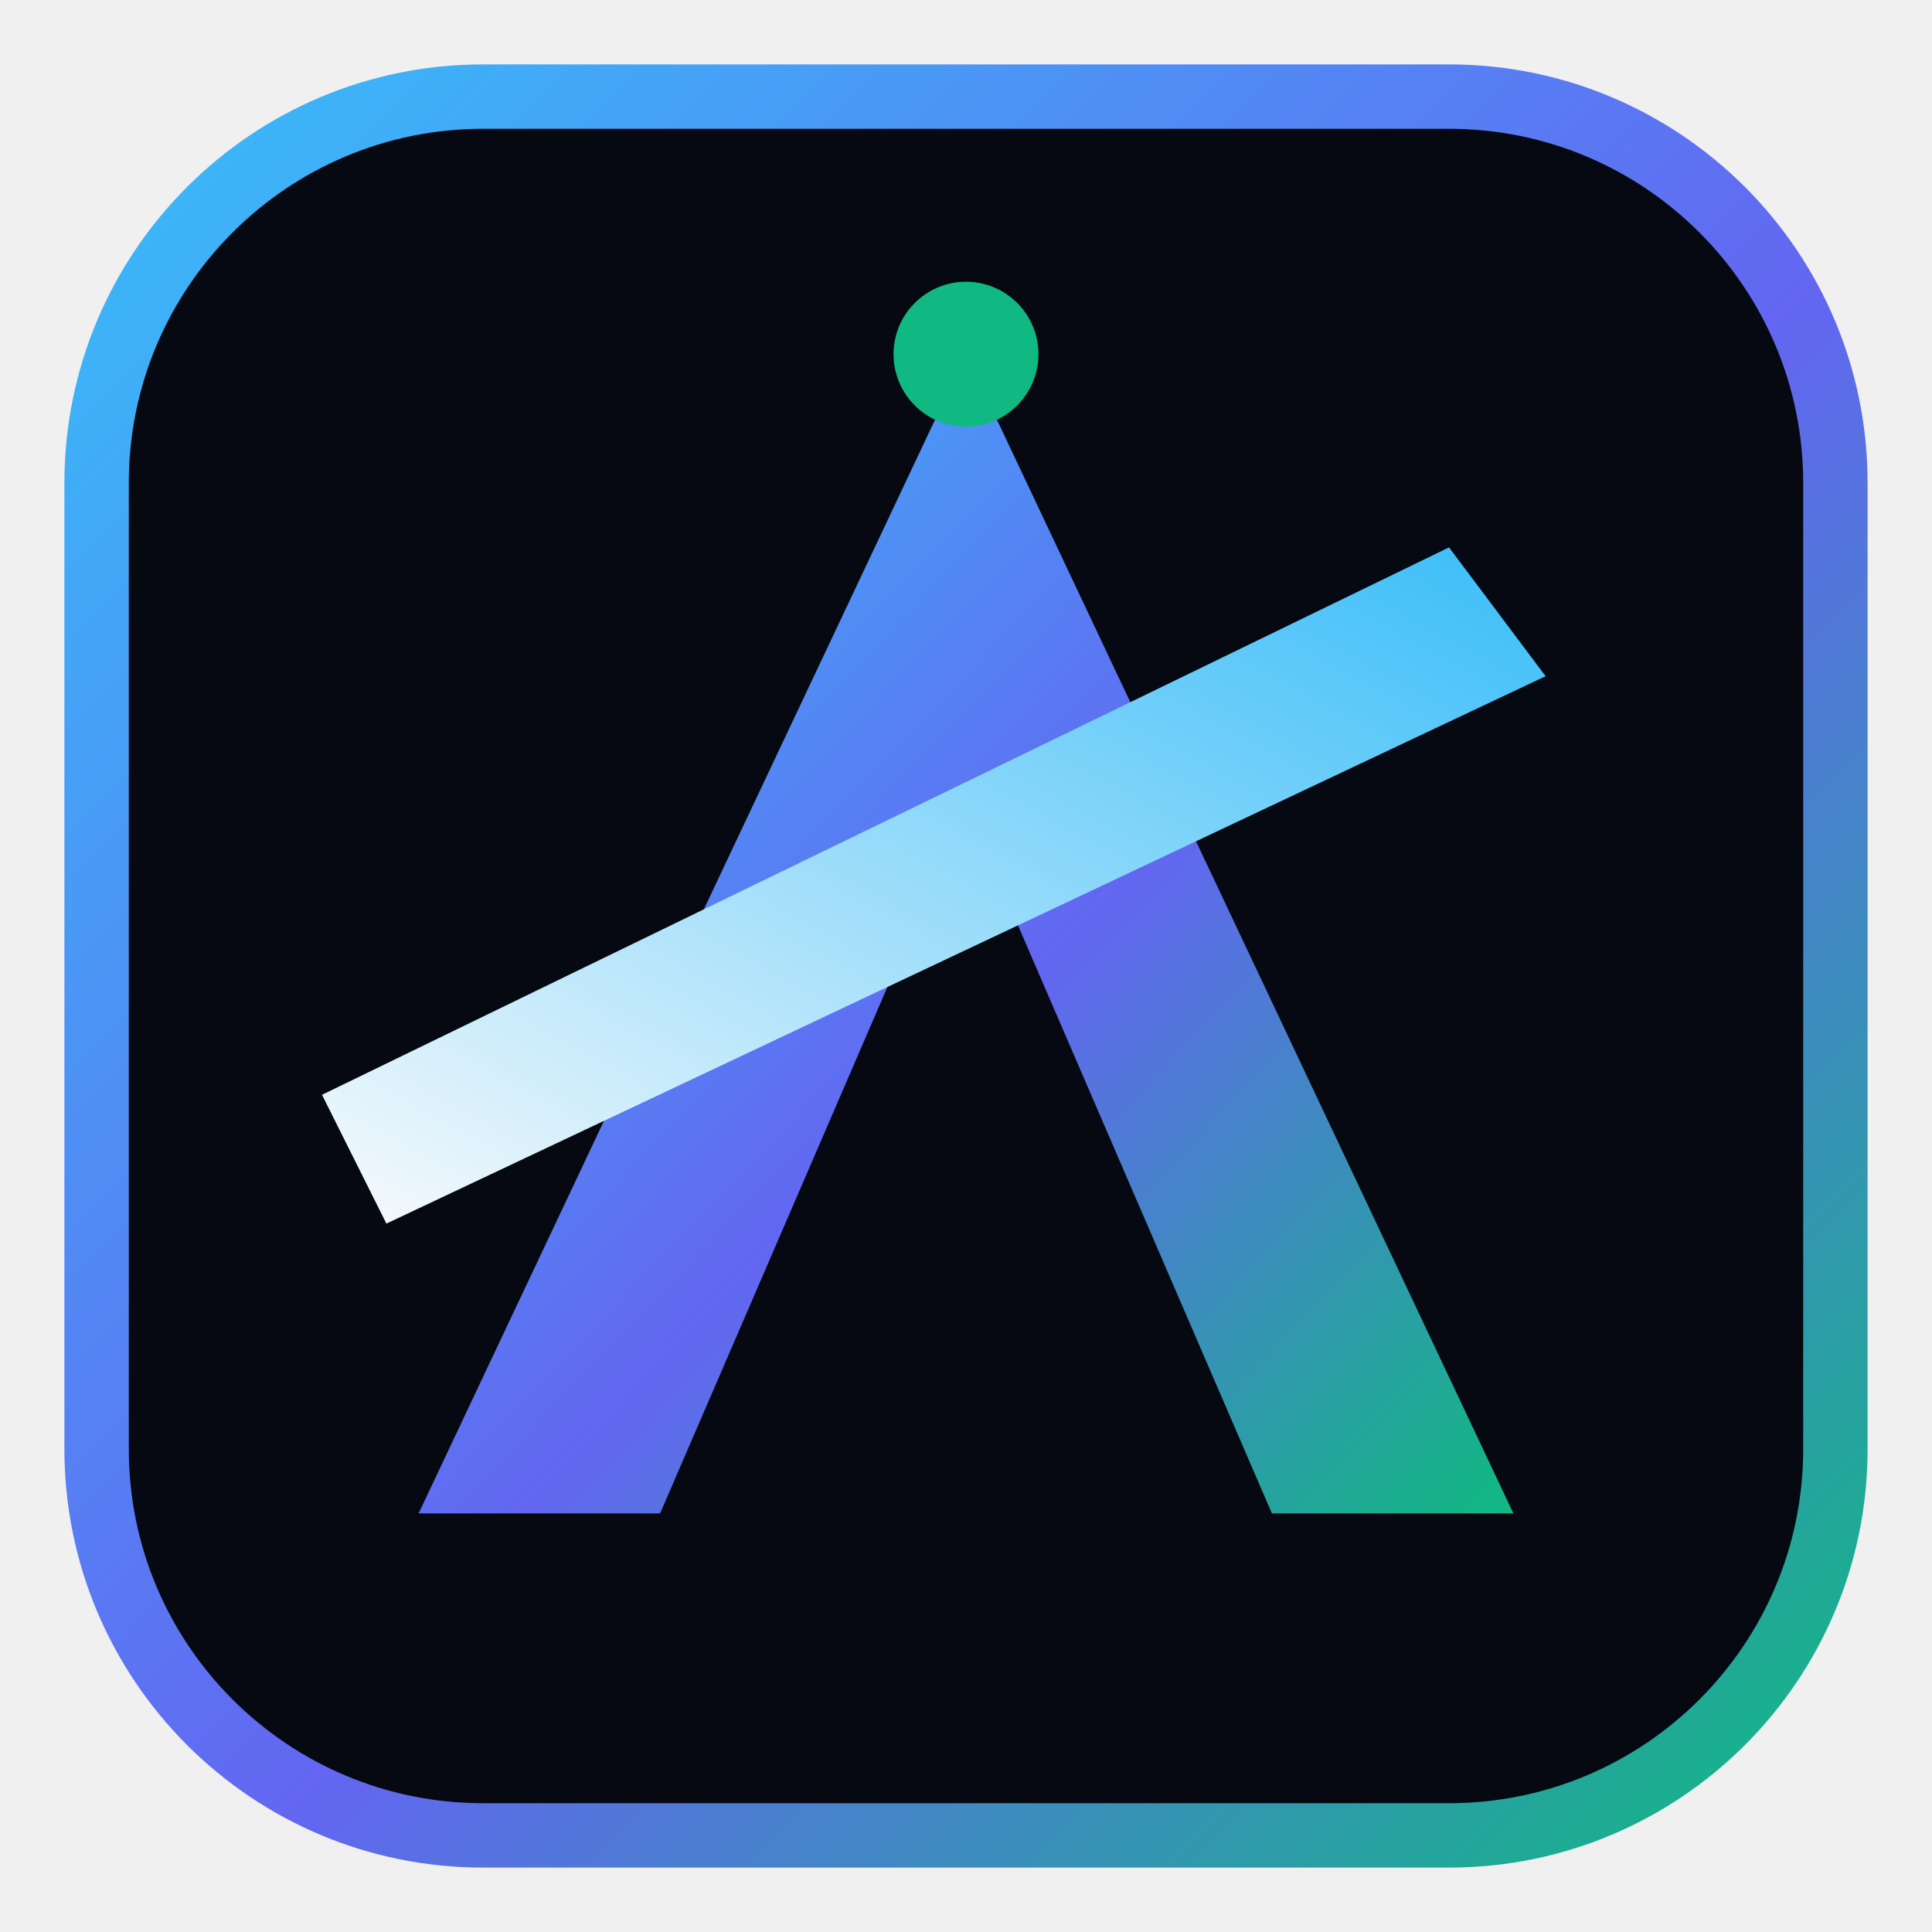
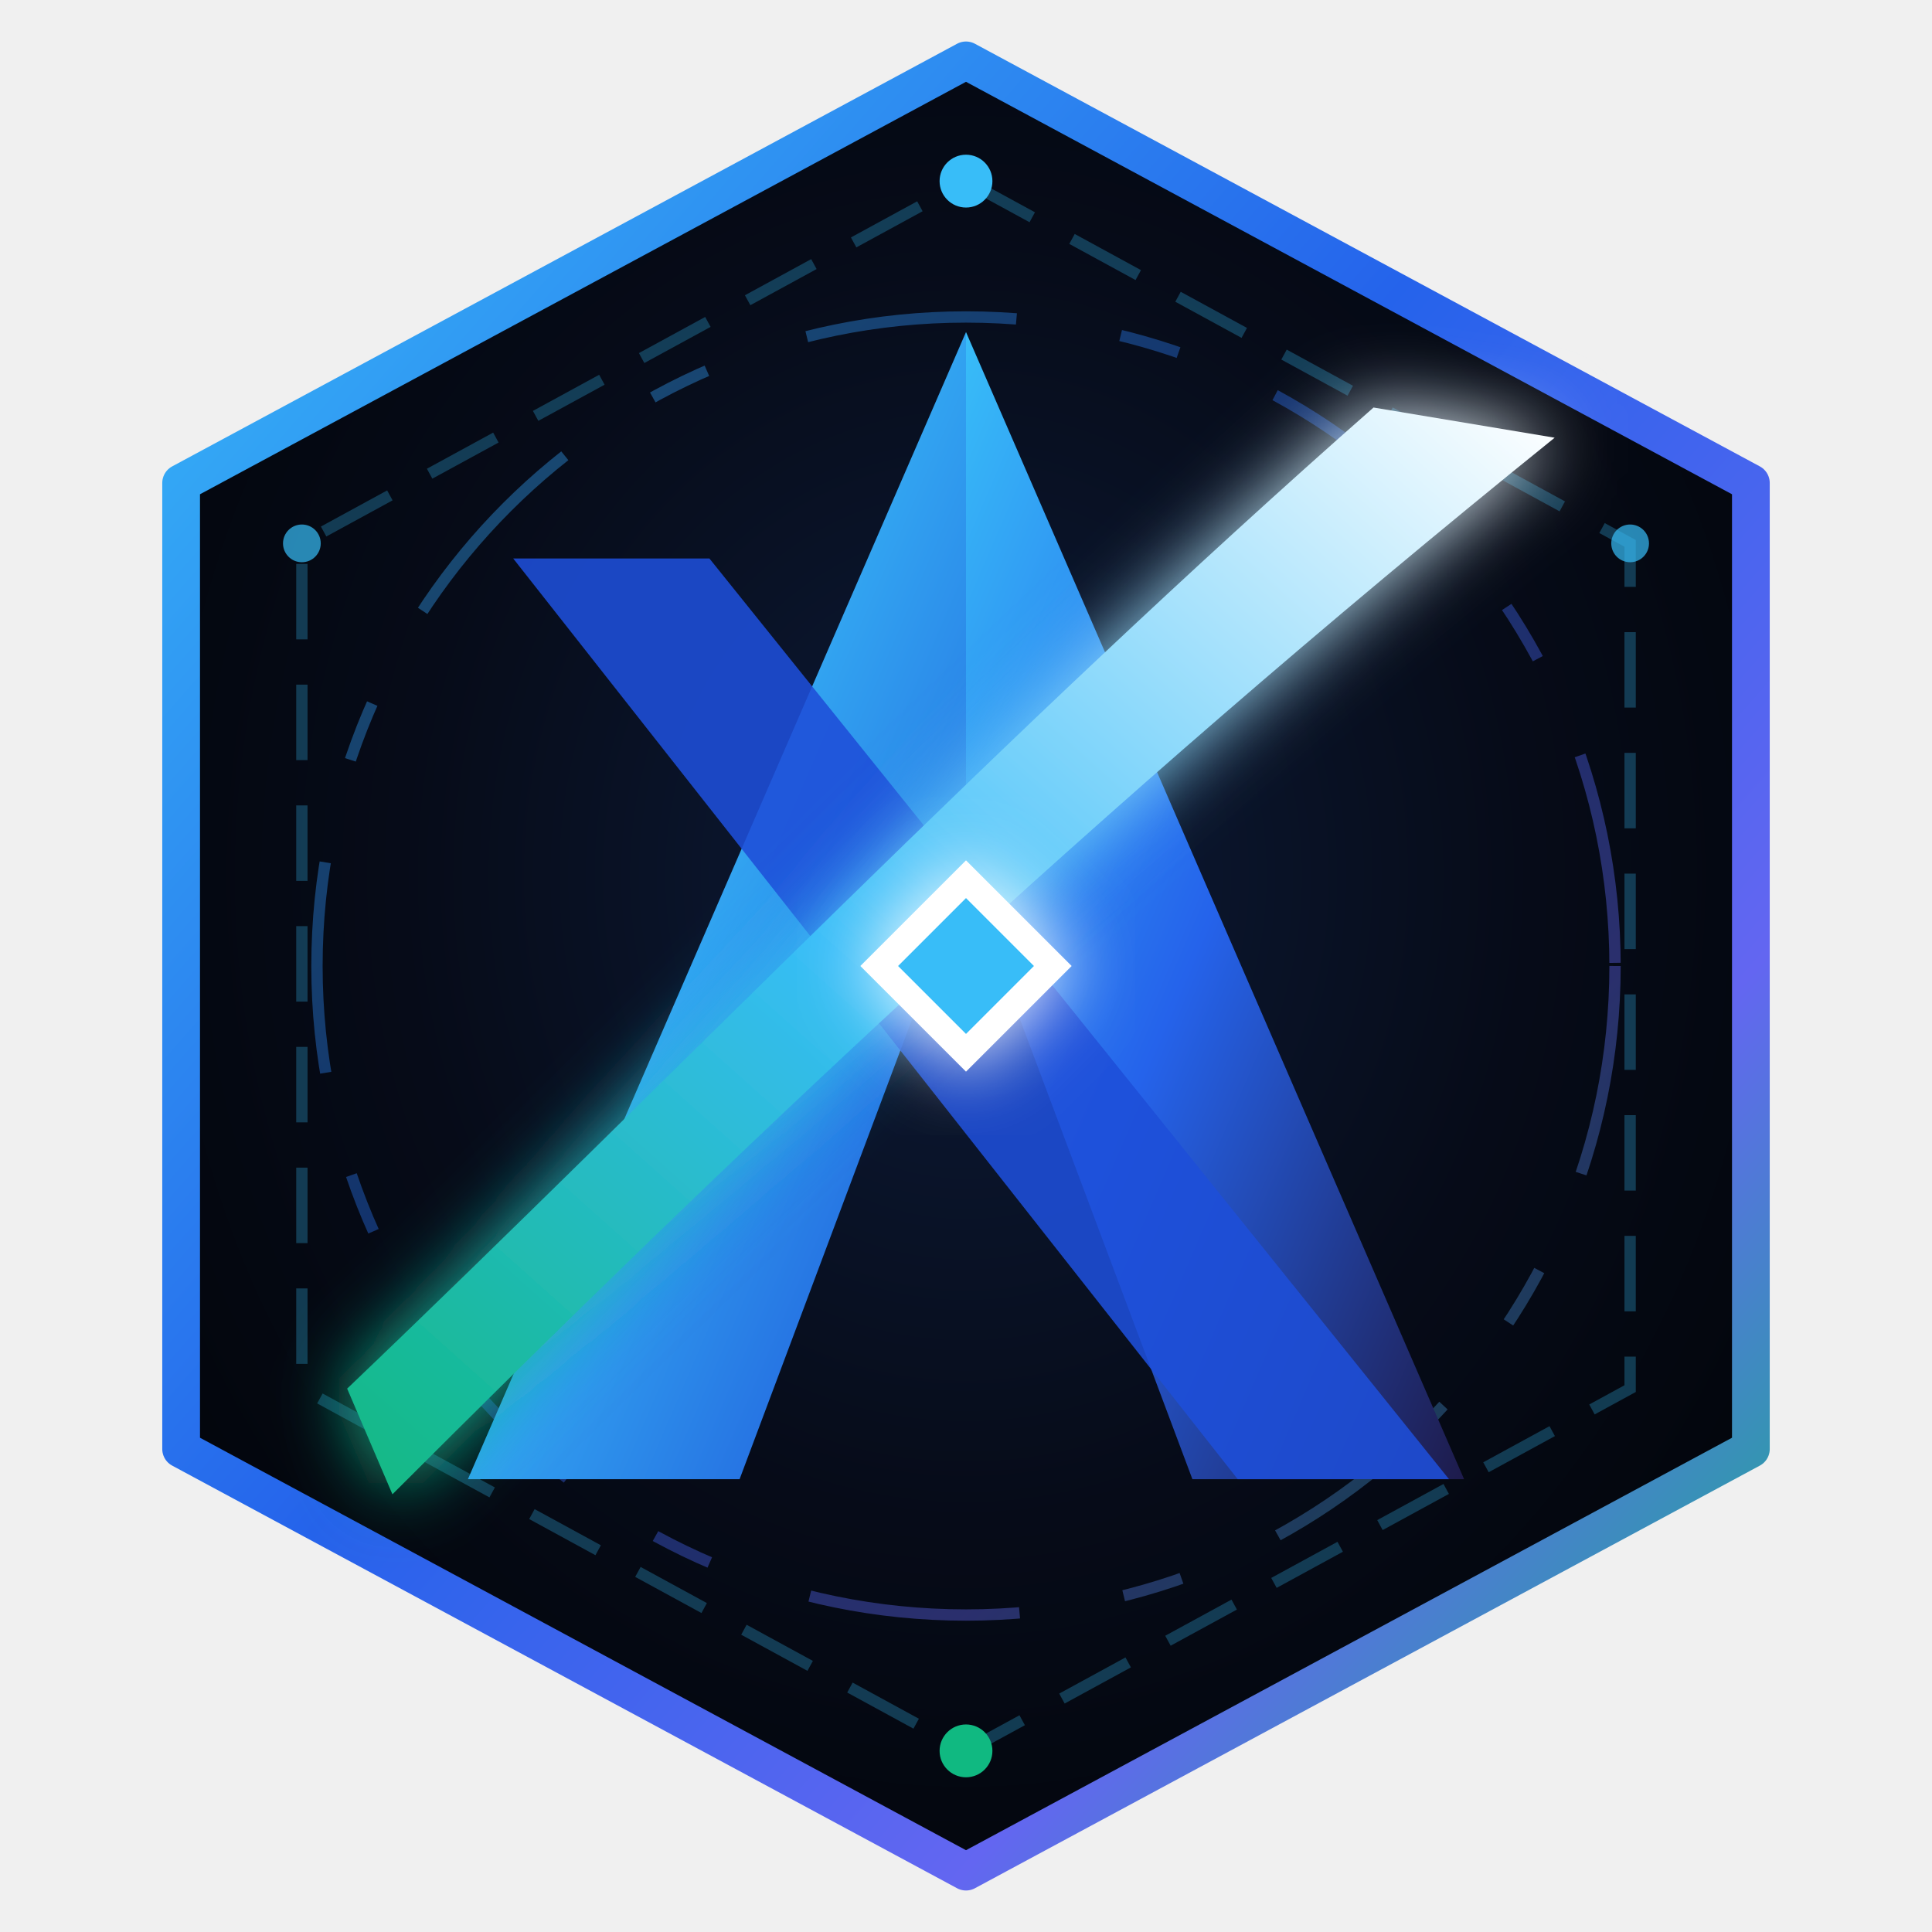
- <svg xmlns="http://www.w3.org/2000/svg" viewBox="0 0 120 120" width="100%" height="100%" fill="none">
+ <svg xmlns="http://www.w3.org/2000/svg" viewBox="0 0 256 256" width="100%" height="100%">
  <defs>
-     <linearGradient id="adxPrimary" x1="0%" y1="0%" x2="100%" y2="100%">
-       <stop offset="0%" stop-color="#38BDF8" />
-       <stop offset="55%" stop-color="#6366F1" />
-       <stop offset="100%" stop-color="#10B981" />
+     <radialGradient id="adxVoid" cx="50%" cy="45%" r="65%">
+       <stop offset="0%" stop-color="#0d1b38" />
+       <stop offset="55%" stop-color="#060b18" />
+       <stop offset="100%" stop-color="#020409" />
+     </radialGradient>
+     <linearGradient id="adxRim" x1="0%" y1="0%" x2="100%" y2="100%">
+       <stop offset="0%" stop-color="#38bdf8" />
+       <stop offset="45%" stop-color="#2563eb" />
+       <stop offset="75%" stop-color="#6366f1" />
+       <stop offset="100%" stop-color="#10b981" />
    </linearGradient>
-     <linearGradient id="adxBlade" x1="0%" y1="100%" x2="100%" y2="0%">
-       <stop offset="0%" stop-color="#F8FAFC" />
-       <stop offset="100%" stop-color="#38BDF8" />
+     <linearGradient id="wingLeft" x1="0%" y1="0%" x2="100%" y2="100%">
+       <stop offset="0%" stop-color="#e0f2fe" />
+       <stop offset="35%" stop-color="#38bdf8" />
+       <stop offset="100%" stop-color="#1d4ed8" />
    </linearGradient>
+     <linearGradient id="wingRight" x1="0%" y1="0%" x2="100%" y2="100%">
+       <stop offset="0%" stop-color="#38bdf8" />
+       <stop offset="50%" stop-color="#2563eb" />
+       <stop offset="100%" stop-color="#1e1b4b" />
+     </linearGradient>
+     <linearGradient id="xBlade" x1="0%" y1="100%" x2="100%" y2="0%">
+       <stop offset="0%" stop-color="#10b981" />
+       <stop offset="45%" stop-color="#38bdf8" />
+       <stop offset="100%" stop-color="#ffffff" />
+     </linearGradient>
+     <filter id="neonGlow" x="-30%" y="-30%" width="160%" height="160%">
+       <feGaussianBlur stdDeviation="5" result="blur" />
+       <feComposite in="SourceGraphic" in2="blur" operator="over" />
+     </filter>
  </defs>
-   <rect x="6" y="6" width="108" height="108" rx="24" fill="#060911" stroke="url(#adxPrimary)" stroke-width="4" />
-   <path d="M60 22 L26 94 H41 L60 50 L79 94 H94 L60 22 Z" fill="url(#adxPrimary)" />
-   <path d="M24 76 L96 42 L90 34 L20 68 Z" fill="url(#adxBlade)" />
-   <circle cx="60" cy="22" r="4.5" fill="#10B981" />
+   <polygon points="128,8 232,64 232,192 128,248 24,192 24,64" fill="url(#adxVoid)" stroke="url(#adxRim)" stroke-width="5" stroke-linejoin="round" />
+   <polygon points="128,24 216,72 216,184 128,232 40,184 40,72" fill="none" stroke="#38bdf8" stroke-opacity="0.28" stroke-width="1.5" stroke-dasharray="10 6" />
+   <circle cx="128" cy="128" r="86" fill="none" stroke="url(#adxRim)" stroke-width="1.5" stroke-opacity="0.4" stroke-dasharray="28 14 8 14">
+     <animateTransform attributeName="transform" type="rotate" from="0 128 128" to="360 128 128" dur="24s" repeatCount="indefinite" />
+   </circle>
+   <polygon points="128,44 62,196 98,196 128,116" fill="url(#wingLeft)" />
+   <polygon points="128,44 128,116 158,196 194,196" fill="url(#wingRight)" />
+   <polygon points="68,74 94,74 192,196 164,196" fill="#1d4ed8" opacity="0.88" />
+   <path d="M 52 198 C 96 154, 144 108, 206 58 L 182 54 C 132 98, 90 142, 46 184 Z" fill="url(#xBlade)" filter="url(#neonGlow)" />
+   <polygon points="128,114 142,128 128,142 114,128" fill="#ffffff" filter="url(#neonGlow)" />
+   <polygon points="128,119 137,128 128,137 119,128" fill="#38bdf8" />
+   <circle cx="128" cy="24" r="3.5" fill="#38bdf8" />
+   <circle cx="128" cy="232" r="3.5" fill="#10b981" />
+   <circle cx="40" cy="72" r="2.5" fill="#38bdf8" opacity="0.7" />
+   <circle cx="216" cy="72" r="2.5" fill="#38bdf8" opacity="0.7" />
</svg>
